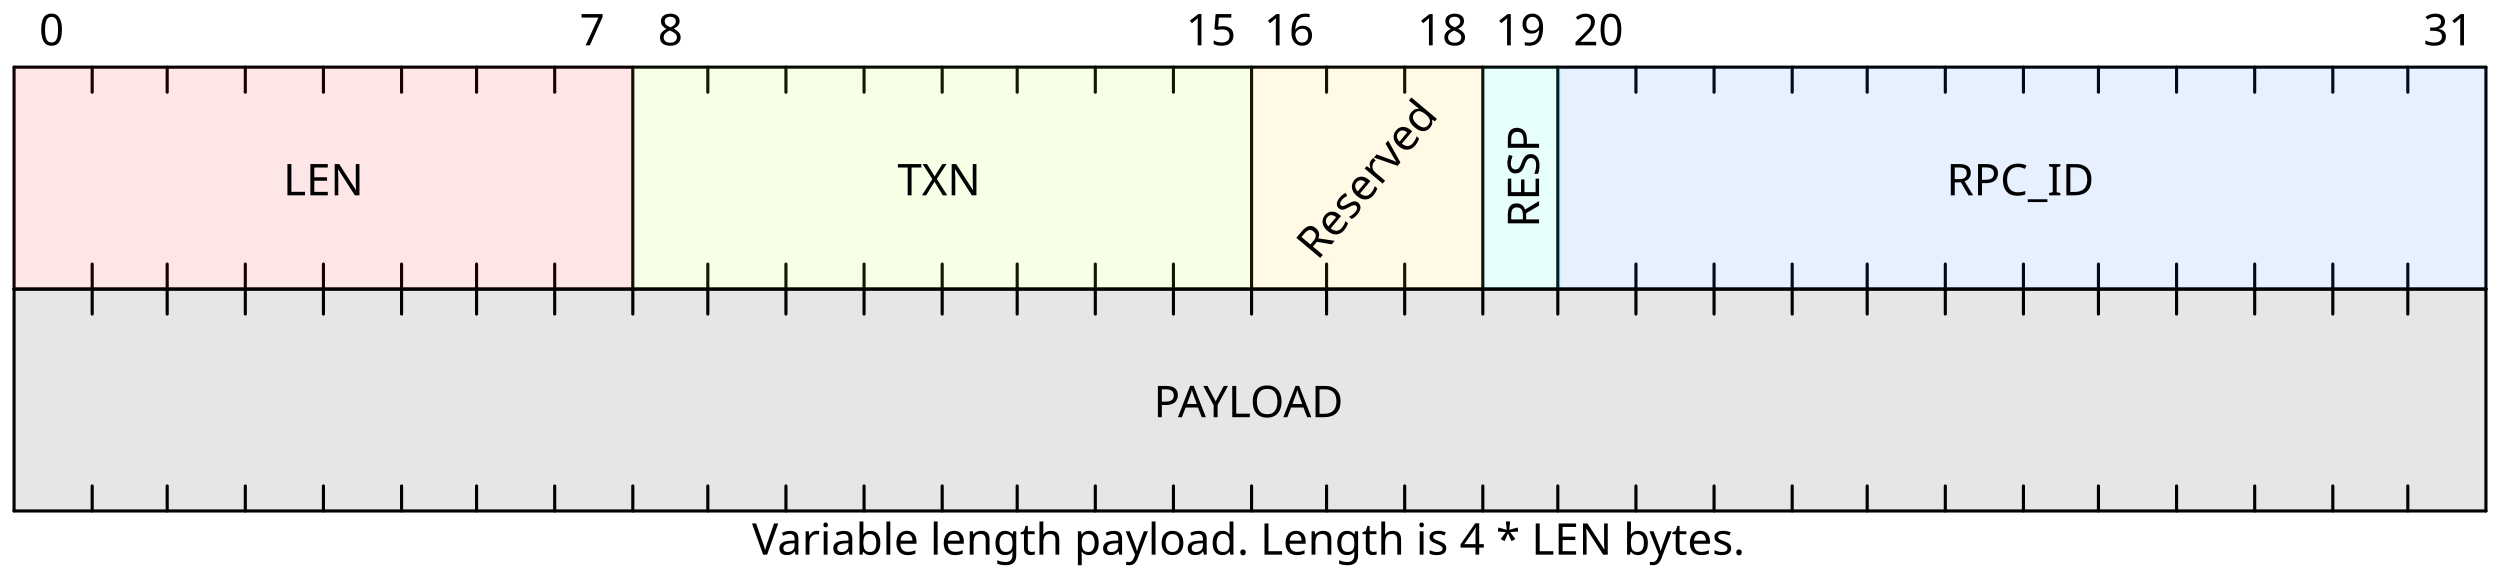
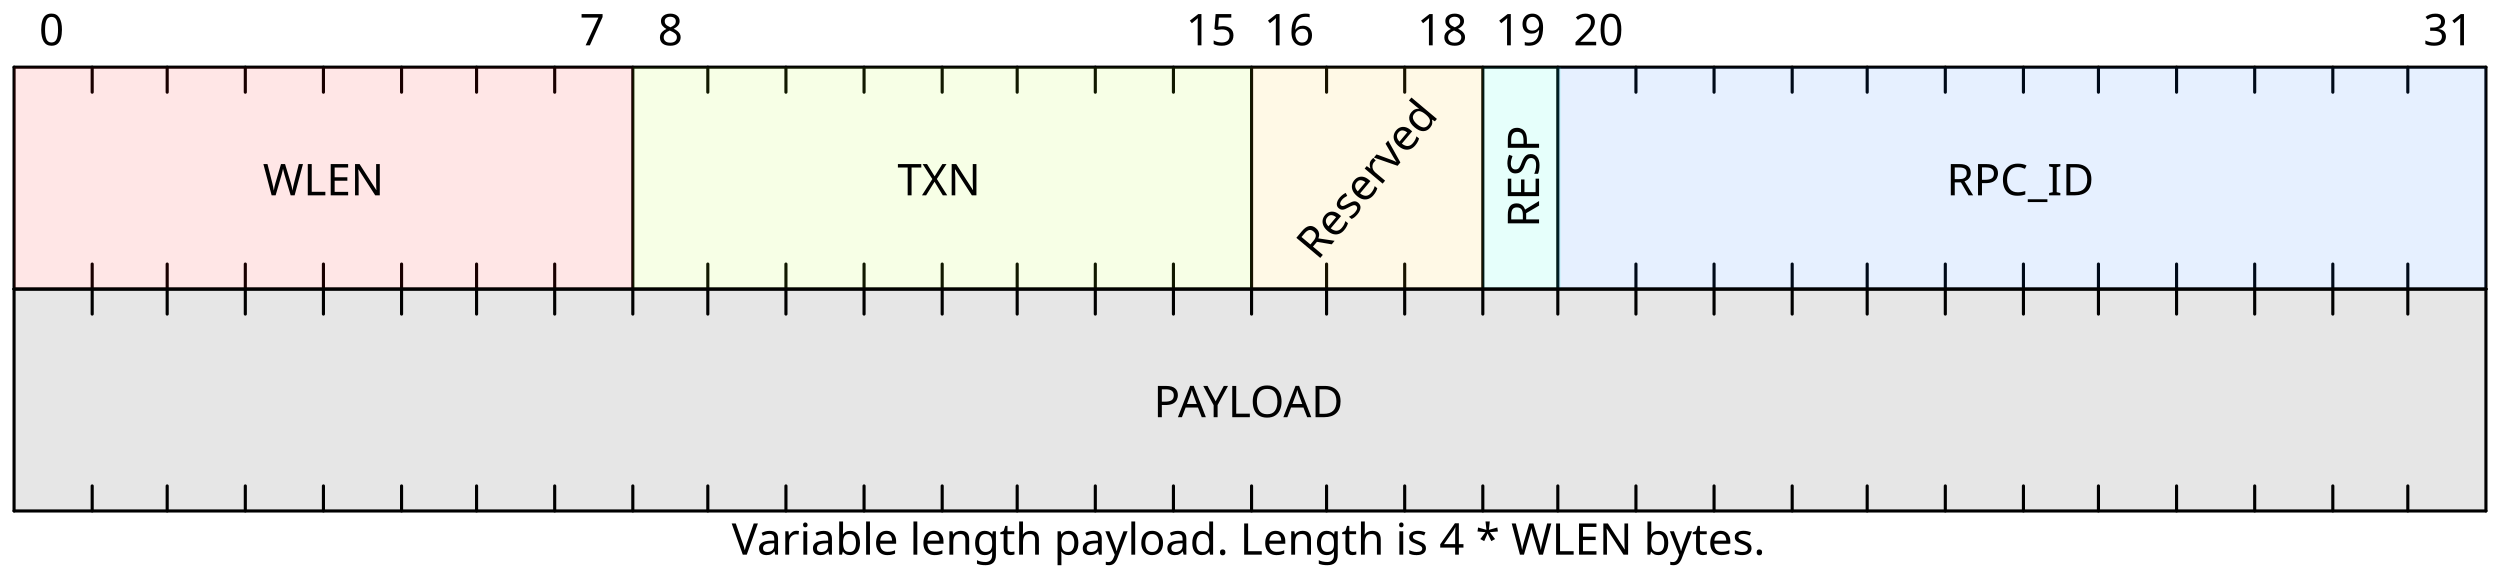
<svg xmlns="http://www.w3.org/2000/svg" width="800" height="181" viewBox="0 0 800 181">
  <g transform="translate(0.5,0.5)" text-anchor="middle" font-size="14" font-family="sans-serif" font-weight="normal">
    <g transform="translate(4,21)">
      <g stroke="black" stroke-width="1" stroke-linecap="round">
        <line x2="791" />
        <line x1="791" x2="791" y2="71" />
        <line x2="791" y1="71" y2="71" />
        <line y2="71" />
        <line x1="25" x2="25" y2="8" />
        <line x1="25" x2="25" y1="71" y2="63" />
        <line x1="49" x2="49" y2="8" />
        <line x1="49" x2="49" y1="71" y2="63" />
        <line x1="74" x2="74" y2="8" />
        <line x1="74" x2="74" y1="71" y2="63" />
        <line x1="99" x2="99" y2="8" />
        <line x1="99" x2="99" y1="71" y2="63" />
        <line x1="124" x2="124" y2="8" />
        <line x1="124" x2="124" y1="71" y2="63" />
        <line x1="148" x2="148" y2="8" />
        <line x1="148" x2="148" y1="71" y2="63" />
        <line x1="173" x2="173" y2="8" />
        <line x1="173" x2="173" y1="71" y2="63" />
        <line x1="198" x2="198" y2="71" />
        <line x1="222" x2="222" y2="8" />
        <line x1="222" x2="222" y1="71" y2="63" />
        <line x1="247" x2="247" y2="8" />
        <line x1="247" x2="247" y1="71" y2="63" />
        <line x1="272" x2="272" y2="8" />
        <line x1="272" x2="272" y1="71" y2="63" />
        <line x1="297" x2="297" y2="8" />
        <line x1="297" x2="297" y1="71" y2="63" />
        <line x1="321" x2="321" y2="8" />
        <line x1="321" x2="321" y1="71" y2="63" />
        <line x1="346" x2="346" y2="8" />
        <line x1="346" x2="346" y1="71" y2="63" />
        <line x1="371" x2="371" y2="8" />
        <line x1="371" x2="371" y1="71" y2="63" />
        <line x1="396" x2="396" y2="71" />
        <line x1="420" x2="420" y2="8" />
        <line x1="420" x2="420" y1="71" y2="63" />
        <line x1="445" x2="445" y2="8" />
        <line x1="445" x2="445" y1="71" y2="63" />
        <line x1="470" x2="470" y2="71" />
        <line x1="494" x2="494" y2="71" />
        <line x1="519" x2="519" y2="8" />
        <line x1="519" x2="519" y1="71" y2="63" />
        <line x1="544" x2="544" y2="8" />
        <line x1="544" x2="544" y1="71" y2="63" />
        <line x1="569" x2="569" y2="8" />
        <line x1="569" x2="569" y1="71" y2="63" />
        <line x1="593" x2="593" y2="8" />
        <line x1="593" x2="593" y1="71" y2="63" />
        <line x1="618" x2="618" y2="8" />
        <line x1="618" x2="618" y1="71" y2="63" />
        <line x1="643" x2="643" y2="8" />
        <line x1="643" x2="643" y1="71" y2="63" />
        <line x1="667" x2="667" y2="8" />
        <line x1="667" x2="667" y1="71" y2="63" />
        <line x1="692" x2="692" y2="8" />
        <line x1="692" x2="692" y1="71" y2="63" />
        <line x1="717" x2="717" y2="8" />
        <line x1="717" x2="717" y1="71" y2="63" />
        <line x1="742" x2="742" y2="8" />
        <line x1="742" x2="742" y1="71" y2="63" />
        <line x1="766" x2="766" y2="8" />
        <line x1="766" x2="766" y1="71" y2="63" />
      </g>
      <g>
        <g>
-           <rect width="198" height="71" field="LEN" style="fill-opacity:0.1;fill:hsl(0,100%,50%)" />
+           <rect width="198" height="71" field="WLEN" style="fill-opacity:0.1;fill:hsl(0,100%,50%)" />
          <rect x="198" width="198" height="71" field="TXN" style="fill-opacity:0.1;fill:hsl(80,100%,50%)" />
          <rect x="396" width="74" height="71" field="Reserved" style="fill-opacity:0.1;fill:hsl(45,100%,50%)" />
          <rect x="470" width="25" height="71" field="RESP" style="fill-opacity:0.1;fill:hsl(170,100%,50%)" />
          <rect x="494" width="297" height="71" field="RPC_ID" style="fill-opacity:0.1;fill:hsl(215,100%,50%)" />
        </g>
        <g transform="translate(12,-11)" />
        <g transform="translate(12,35)">
          <g transform="translate(87)">
            <text y="6">
-               <tspan>LEN</tspan>
+               <tspan>WLEN</tspan>
            </text>
          </g>
          <g transform="translate(284)">
            <text y="6">
              <tspan>TXN</tspan>
            </text>
          </g>
          <g transform="translate(420)">
            <text y="6" transform="rotate(-50)">
              <tspan>Reserved</tspan>
            </text>
          </g>
          <g transform="translate(470)">
            <text y="6" transform="rotate(-90)">
              <tspan>RESP</tspan>
            </text>
          </g>
          <g transform="translate(630)">
            <text y="6">
              <tspan>RPC_ID</tspan>
            </text>
          </g>
        </g>
        <g transform="translate(12,79)" />
      </g>
    </g>
    <g transform="translate(4,92)">
      <g stroke="black" stroke-width="1" stroke-linecap="round">
        <line x2="791" />
        <line x1="791" x2="791" y2="71" />
        <line x2="791" y1="71" y2="71" />
        <line y2="71" />
        <line x1="25" x2="25" y2="8" />
        <line x1="25" x2="25" y1="71" y2="63" />
        <line x1="49" x2="49" y2="8" />
        <line x1="49" x2="49" y1="71" y2="63" />
        <line x1="74" x2="74" y2="8" />
        <line x1="74" x2="74" y1="71" y2="63" />
        <line x1="99" x2="99" y2="8" />
        <line x1="99" x2="99" y1="71" y2="63" />
        <line x1="124" x2="124" y2="8" />
        <line x1="124" x2="124" y1="71" y2="63" />
        <line x1="148" x2="148" y2="8" />
        <line x1="148" x2="148" y1="71" y2="63" />
        <line x1="173" x2="173" y2="8" />
        <line x1="173" x2="173" y1="71" y2="63" />
        <line x1="198" x2="198" y2="8" />
        <line x1="198" x2="198" y1="71" y2="63" />
        <line x1="222" x2="222" y2="8" />
        <line x1="222" x2="222" y1="71" y2="63" />
        <line x1="247" x2="247" y2="8" />
        <line x1="247" x2="247" y1="71" y2="63" />
        <line x1="272" x2="272" y2="8" />
        <line x1="272" x2="272" y1="71" y2="63" />
        <line x1="297" x2="297" y2="8" />
        <line x1="297" x2="297" y1="71" y2="63" />
        <line x1="321" x2="321" y2="8" />
        <line x1="321" x2="321" y1="71" y2="63" />
        <line x1="346" x2="346" y2="8" />
        <line x1="346" x2="346" y1="71" y2="63" />
        <line x1="371" x2="371" y2="8" />
        <line x1="371" x2="371" y1="71" y2="63" />
        <line x1="396" x2="396" y2="8" />
        <line x1="396" x2="396" y1="71" y2="63" />
        <line x1="420" x2="420" y2="8" />
        <line x1="420" x2="420" y1="71" y2="63" />
        <line x1="445" x2="445" y2="8" />
        <line x1="445" x2="445" y1="71" y2="63" />
        <line x1="470" x2="470" y2="8" />
        <line x1="470" x2="470" y1="71" y2="63" />
        <line x1="494" x2="494" y2="8" />
        <line x1="494" x2="494" y1="71" y2="63" />
        <line x1="519" x2="519" y2="8" />
        <line x1="519" x2="519" y1="71" y2="63" />
        <line x1="544" x2="544" y2="8" />
        <line x1="544" x2="544" y1="71" y2="63" />
        <line x1="569" x2="569" y2="8" />
        <line x1="569" x2="569" y1="71" y2="63" />
        <line x1="593" x2="593" y2="8" />
        <line x1="593" x2="593" y1="71" y2="63" />
        <line x1="618" x2="618" y2="8" />
        <line x1="618" x2="618" y1="71" y2="63" />
        <line x1="643" x2="643" y2="8" />
        <line x1="643" x2="643" y1="71" y2="63" />
        <line x1="667" x2="667" y2="8" />
        <line x1="667" x2="667" y1="71" y2="63" />
        <line x1="692" x2="692" y2="8" />
        <line x1="692" x2="692" y1="71" y2="63" />
        <line x1="717" x2="717" y2="8" />
        <line x1="717" x2="717" y1="71" y2="63" />
        <line x1="742" x2="742" y2="8" />
        <line x1="742" x2="742" y1="71" y2="63" />
        <line x1="766" x2="766" y2="8" />
        <line x1="766" x2="766" y1="71" y2="63" />
      </g>
      <g>
        <g>
          <rect width="791" height="71" field="PAYLOAD" style="fill-opacity:0.1" />
        </g>
        <g transform="translate(12,-11)" />
        <g transform="translate(12,35)">
          <g transform="translate(383)">
            <text y="6">
              <tspan>PAYLOAD</tspan>
            </text>
          </g>
        </g>
        <g transform="translate(12,79)">
          <g transform="translate(383)">
            <text y="6">
-               <tspan>Variable length payload. Length is 4 * LEN bytes.</tspan>
+               <tspan>Variable length payload. Length is 4 * WLEN bytes.</tspan>
            </text>
          </g>
        </g>
      </g>
    </g>
    <g transform="translate(4,-3)">
      <g transform="translate(12,11)">
        <text y="6">0</text>
      </g>
      <g transform="translate(185,11)">
        <text y="6">7</text>
      </g>
      <g transform="translate(210,11)">
        <text y="6">8</text>
      </g>
      <g transform="translate(383,11)">
        <text y="6">15</text>
      </g>
      <g transform="translate(408,11)">
        <text y="6">16</text>
      </g>
      <g transform="translate(457,11)">
        <text y="6">18</text>
      </g>
      <g transform="translate(482,11)">
        <text y="6">19</text>
      </g>
      <g transform="translate(507,11)">
        <text y="6">20</text>
      </g>
      <g transform="translate(779,11)">
        <text y="6">31</text>
      </g>
    </g>
  </g>
</svg>
